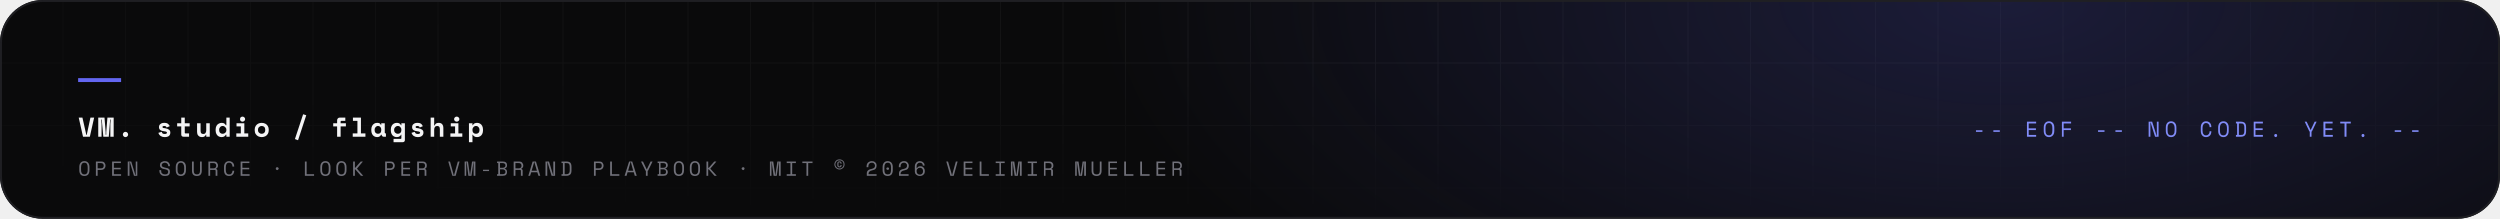
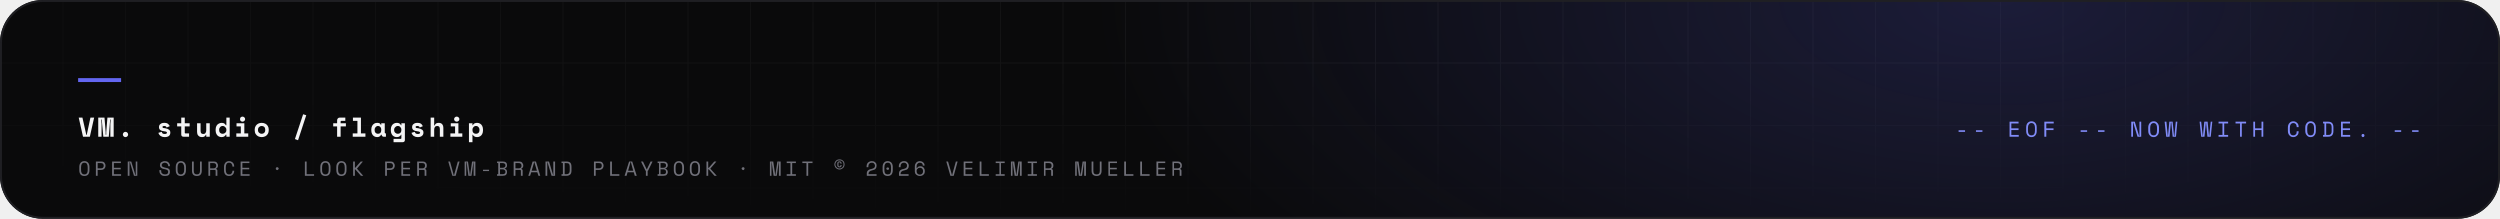
- <svg xmlns="http://www.w3.org/2000/svg" viewBox="0 0 1280 112" width="1280" height="112" role="img" aria-label="VM. studio / flagship · open source · look per vm-brand playbook · MIT © 2026 Velimir Mueller · -- EOF -- no code. yet. --">
+ <svg xmlns="http://www.w3.org/2000/svg" viewBox="0 0 1280 112" width="1280" height="112" role="img" aria-label="VM. studio / flagship · open source · look per vm-brand playbook · MIT © 2026 Velimir Mueller · -- EOF -- now with code. --">
  <defs>
    <radialGradient id="vmp-footer-d-g">
      <stop offset="0" stop-color="#6366f1" stop-opacity="0.2" />
      <stop offset="1" stop-color="#6366f1" stop-opacity="0" />
    </radialGradient>
    <pattern id="vmp-footer-d-grid" width="32" height="32" patternUnits="userSpaceOnUse">
      <path d="M32 0H0V32" fill="none" stroke="#ffffff" stroke-opacity="0.045" stroke-width="1" />
    </pattern>
    <radialGradient id="vmp-footer-d-fade" cx="0.5" cy="0.2" r="0.8">
      <stop offset="0" stop-color="#fff" />
      <stop offset="1" stop-color="#fff" stop-opacity="0" />
    </radialGradient>
    <mask id="vmp-footer-d-m">
      <rect width="1280" height="112" fill="url(#vmp-footer-d-fade)" />
    </mask>
    <clipPath id="vmp-footer-d-clip">
      <rect width="1280" height="112" rx="22" />
    </clipPath>
  </defs>
  <g clip-path="url(#vmp-footer-d-clip)">
    <rect width="1280" height="112" fill="#0a0a0b" />
    <rect width="1280" height="112" fill="url(#vmp-footer-d-grid)" mask="url(#vmp-footer-d-m)" />
    <ellipse cx="1024" cy="0" rx="461" ry="220" fill="url(#vmp-footer-d-g)" />
  </g>
  <rect x="0.5" y="0.5" width="1279" height="111" rx="21.5" fill="none" stroke="#1f1f23" />
  <rect x="40" y="40" width="22" height="2" fill="#6366f1" />
  <path fill="#f4f4f5" d="M42.5 70 40.3 60.2H42.2L44.2 69.1H44.4L46.3 60.2H48.2L46 70ZM50.3 70V60.2H53.5L54.1 67.6V69H54.4V67.6L55 60.2H58.2V70H56.5V63.4L56.7 61.2H56.4L55.7 70H52.9L52.1 61.2H51.8L52 63.4V70ZM64.2 70.2Q63.7 70.2 63.3 69.8Q62.9 69.4 62.9 68.9Q62.9 68.3 63.3 67.9Q63.7 67.5 64.2 67.5Q64.8 67.5 65.2 67.9Q65.6 68.3 65.6 68.9Q65.6 69.4 65.2 69.8Q64.8 70.2 64.2 70.2ZM84.3 70.2Q83.2 70.2 82.6 69.8Q81.9 69.5 81.6 69Q81.2 68.5 81.1 68L82.8 67.5Q82.9 67.9 83.2 68.3Q83.6 68.6 84.3 68.6Q85 68.6 85.2 68.4Q85.5 68.2 85.5 68Q85.5 67.7 85.2 67.5Q84.9 67.3 84 67.2Q82.8 67.1 82.1 66.6Q81.4 66.1 81.4 65.1V65Q81.4 64.3 81.8 63.8Q82.2 63.4 82.8 63.1Q83.4 62.9 84.1 62.9Q85 62.9 85.5 63.1Q86.1 63.4 86.4 63.8Q86.8 64.2 86.9 64.6L85.3 65.3Q85.2 64.9 84.9 64.7Q84.6 64.5 84.1 64.5Q83.6 64.5 83.4 64.6Q83.2 64.8 83.2 65Q83.2 65.4 83.5 65.5Q83.9 65.6 84.8 65.7Q85.9 65.9 86.5 66.4Q87.2 66.9 87.2 67.8V67.9Q87.2 69 86.5 69.6Q85.7 70.2 84.3 70.2ZM93.9 70Q93.4 70 93.1 69.7Q92.8 69.4 92.8 68.9V64.7H90.7V63.1H92.8V60.2H94.6V63.1H97.1V64.7H94.6V67.9Q94.6 68.3 94.9 68.3H96.8V70ZM103.4 70.2Q102.7 70.2 102.1 69.9Q101.6 69.6 101.2 69Q100.9 68.3 100.9 67.4V63.1H102.7V67Q102.7 67.8 103 68.2Q103.4 68.6 104.1 68.6Q104.9 68.6 105.2 68.1Q105.6 67.6 105.6 66.7V63.1H107.4V70H105.6V69H105.4Q104.9 70.2 103.4 70.2ZM113.4 70.2Q112.6 70.2 111.9 69.8Q111.2 69.4 110.8 68.6Q110.4 67.8 110.4 66.7V66.4Q110.4 65.3 110.8 64.5Q111.2 63.7 112 63.3Q112.7 62.9 113.5 62.9Q114.3 62.9 114.8 63.2Q115.3 63.5 115.6 64.1H115.9V60.2H117.6V70H115.9V69H115.6Q115.4 69.5 114.9 69.8Q114.4 70.2 113.4 70.2ZM114 68.5Q114.8 68.5 115.3 68Q115.9 67.5 115.9 66.6V66.4Q115.9 65.6 115.3 65.1Q114.8 64.5 114 64.5Q113.2 64.5 112.7 65.1Q112.2 65.6 112.2 66.4V66.6Q112.2 67.5 112.7 68Q113.2 68.5 114 68.5ZM124.2 62.3Q123.6 62.3 123.2 61.9Q122.9 61.6 122.9 61Q122.9 60.4 123.2 60.1Q123.6 59.7 124.2 59.7Q124.7 59.7 125.1 60.1Q125.5 60.4 125.5 61Q125.5 61.6 125.1 61.9Q124.7 62.3 124.2 62.3ZM121 70V68.3H123.3V64.7H121.1V63.1H125.1V68.3H127.1V70ZM134 70.2Q133 70.2 132.2 69.8Q131.4 69.4 130.9 68.6Q130.4 67.8 130.4 66.6V66.4Q130.4 65.3 130.9 64.5Q131.4 63.7 132.2 63.3Q133 62.9 134 62.9Q134.9 62.9 135.8 63.3Q136.6 63.7 137.1 64.5Q137.6 65.3 137.6 66.4V66.6Q137.6 67.8 137.1 68.6Q136.6 69.4 135.8 69.8Q134.9 70.2 134 70.2ZM134 68.5Q134.8 68.5 135.3 68Q135.8 67.5 135.8 66.7V66.4Q135.8 65.5 135.3 65Q134.8 64.5 134 64.5Q133.2 64.5 132.7 65Q132.1 65.5 132.1 66.4V66.7Q132.1 67.5 132.7 68Q133.2 68.5 134 68.5ZM152.6 71.8 151 71.2 155.2 58.5 156.8 59ZM172.6 70V64.7H170.6V63.1H172.6V61.6Q172.6 61 173 60.6Q173.4 60.2 174 60.2H176.8V61.9H174.7Q174.4 61.9 174.4 62.3V63.1H177.1V64.7H174.4V70ZM180.6 70V68.3H183V61.9H180.7V60.2H184.8V68.3H187.1V70ZM193.1 70.2Q192.3 70.2 191.6 69.8Q190.9 69.4 190.5 68.6Q190.1 67.8 190.1 66.6V66.4Q190.1 65.3 190.5 64.5Q190.9 63.7 191.6 63.3Q192.2 62.9 193.1 62.9Q193.8 62.9 194.3 63.1Q194.7 63.4 195 63.9H195.2V63.1H197V67.9Q197 68.3 197.4 68.3H197.6V70H196.4Q196 70 195.7 69.7Q195.4 69.4 195.4 69H195.1Q194.8 69.6 194.3 69.9Q193.8 70.2 193.1 70.2ZM193.5 68.5Q194.3 68.5 194.8 68Q195.2 67.5 195.2 66.6V66.4Q195.2 65.6 194.8 65.1Q194.3 64.5 193.5 64.5Q192.8 64.5 192.3 65.1Q191.8 65.6 191.8 66.4V66.6Q191.8 67.5 192.3 68Q192.8 68.5 193.5 68.5ZM201.5 72.8V71.1H205.2Q205.5 71.1 205.5 70.7V69H205.3Q205.1 69.5 204.6 69.8Q204.1 70.2 203.1 70.2Q202.3 70.2 201.6 69.8Q200.9 69.4 200.5 68.6Q200.1 67.8 200.1 66.7V66.4Q200.1 65.3 200.5 64.5Q200.9 63.7 201.6 63.3Q202.3 62.9 203.2 62.9Q204 62.9 204.5 63.2Q205 63.5 205.3 64.1H205.5V63.1H207.3V71.7Q207.3 72.2 207 72.5Q206.7 72.8 206.2 72.8ZM203.7 68.5Q204.5 68.5 205 68Q205.5 67.5 205.5 66.6V66.4Q205.5 65.6 205 65.1Q204.5 64.5 203.7 64.5Q202.9 64.5 202.4 65.1Q201.8 65.6 201.8 66.4V66.6Q201.8 67.5 202.4 68Q202.9 68.5 203.7 68.5ZM213.9 70.2Q212.8 70.2 212.2 69.8Q211.5 69.5 211.2 69Q210.8 68.5 210.7 68L212.3 67.5Q212.5 67.9 212.8 68.3Q213.2 68.6 213.9 68.6Q214.6 68.6 214.8 68.4Q215.1 68.2 215.1 68Q215.1 67.7 214.8 67.5Q214.5 67.3 213.6 67.2Q212.4 67.1 211.7 66.6Q211 66.1 211 65.1V65Q211 64.3 211.4 63.8Q211.8 63.4 212.4 63.1Q213 62.9 213.7 62.9Q214.5 62.9 215.1 63.1Q215.7 63.4 216 63.8Q216.3 64.2 216.5 64.6L214.9 65.3Q214.8 64.9 214.5 64.7Q214.1 64.5 213.7 64.5Q213.2 64.5 213 64.6Q212.8 64.8 212.8 65Q212.8 65.4 213.1 65.5Q213.5 65.6 214.4 65.7Q215.4 65.9 216.1 66.4Q216.8 66.9 216.8 67.8V67.9Q216.8 69 216 69.6Q215.3 70.2 213.9 70.2ZM220.5 70V60.2H222.3V64.2H222.6Q222.8 63.5 223.3 63.2Q223.9 62.9 224.6 62.9Q225.7 62.9 226.3 63.5Q227 64.2 227 65.6V70H225.2V66.1Q225.2 65.3 224.9 64.9Q224.5 64.5 223.9 64.5Q223.1 64.5 222.7 65Q222.3 65.5 222.3 66.4V70ZM233.8 62.3Q233.3 62.3 232.9 61.9Q232.5 61.6 232.5 61Q232.5 60.4 232.9 60.1Q233.3 59.7 233.8 59.7Q234.4 59.7 234.8 60.1Q235.2 60.4 235.2 61Q235.2 61.6 234.8 61.9Q234.4 62.3 233.8 62.3ZM230.6 70V68.3H233V64.7H230.8V63.1H234.7V68.3H236.7V70ZM240.1 72.8V63.1H241.9V64.1H242.1Q242.4 63.5 242.9 63.2Q243.5 62.9 244.3 62.9Q245.1 62.9 245.8 63.3Q246.5 63.7 246.9 64.5Q247.3 65.3 247.3 66.4V66.7Q247.3 67.8 246.9 68.6Q246.5 69.4 245.8 69.8Q245.1 70.2 244.3 70.2Q243.3 70.2 242.8 69.8Q242.3 69.5 242.1 69H241.9V72.8ZM243.7 68.5Q244.5 68.5 245 68Q245.5 67.5 245.5 66.6V66.4Q245.5 65.6 245 65.1Q244.5 64.5 243.7 64.5Q242.9 64.5 242.4 65.1Q241.9 65.6 241.9 66.4V66.6Q241.9 67.5 242.4 68Q242.9 68.5 243.7 68.5Z" />
  <path fill="#71717a" d="M43.2 90.1Q42 90.1 41.3 89.4Q40.6 88.6 40.6 87.1V85.5Q40.6 84.1 41.3 83.3Q42 82.5 43.2 82.5Q44.4 82.5 45.1 83.3Q45.8 84.1 45.8 85.5V87.1Q45.8 88.6 45.1 89.4Q44.4 90.1 43.2 90.1ZM43.2 89.3Q44.1 89.3 44.5 88.7Q44.9 88.2 44.9 87.1V85.6Q44.9 84.6 44.5 83.9Q44.1 83.3 43.2 83.3Q42.4 83.3 41.9 83.9Q41.5 84.6 41.5 85.6V87.1Q41.5 88.2 41.9 88.7Q42.4 89.3 43.2 89.3ZM49.1 90V82.7H51.7Q52.5 82.7 53 82.9Q53.5 83.2 53.7 83.7Q54 84.1 54 84.6V85Q54 85.5 53.7 86Q53.5 86.4 53 86.7Q52.5 87 51.7 87H50V90ZM50 86.2H51.6Q53.1 86.2 53.1 84.9V84.7Q53.1 84.2 52.7 83.8Q52.4 83.5 51.6 83.5H50ZM57.4 90V82.7H61.9V83.5H58.3V85.9H61.8V86.7H58.3V89.2H62V90ZM65.4 90V82.7H67.2L69.3 89.6H69.5V82.7H70.3V90H68.6L66.5 83H66.3V90ZM84.5 90.1Q83.5 90.1 82.9 89.8Q82.3 89.4 81.9 88.8Q81.6 88.2 81.6 87.5V87.1H82.5V87.4Q82.5 88.4 83 88.8Q83.6 89.3 84.5 89.3Q85.3 89.3 85.7 89Q86.1 88.6 86.1 88V87.9Q86.1 87.4 85.7 87.1Q85.3 86.8 84.3 86.6Q83.2 86.5 82.6 86Q81.9 85.5 81.9 84.6V84.5Q81.9 83.9 82.2 83.4Q82.5 83 83.1 82.8Q83.6 82.5 84.3 82.5Q85.2 82.5 85.8 82.8Q86.3 83.1 86.6 83.6Q87 84.1 87 84.7V85.1H86.1V84.8Q86.1 84.3 85.8 84Q85.6 83.6 85.2 83.5Q84.8 83.3 84.3 83.3Q83.9 83.3 83.6 83.5Q83.2 83.6 83 83.9Q82.8 84.1 82.8 84.5V84.6Q82.8 85.2 83.3 85.4Q83.8 85.7 84.8 85.9Q85.9 86 86.5 86.5Q87 87 87 87.9V88Q87 89 86.4 89.6Q85.7 90.1 84.5 90.1ZM92.6 90.1Q91.4 90.1 90.7 89.4Q90 88.6 90 87.1V85.5Q90 84.1 90.7 83.3Q91.4 82.5 92.6 82.5Q93.8 82.5 94.5 83.3Q95.2 84.1 95.2 85.5V87.1Q95.2 88.6 94.5 89.4Q93.8 90.1 92.6 90.1ZM92.6 89.3Q93.4 89.3 93.8 88.7Q94.3 88.2 94.3 87.1V85.6Q94.3 84.6 93.8 83.9Q93.4 83.3 92.6 83.3Q91.7 83.3 91.3 83.9Q90.9 84.6 90.9 85.6V87.1Q90.9 88.2 91.3 88.7Q91.7 89.3 92.6 89.3ZM100.8 90.1Q99.6 90.1 99 89.5Q98.3 88.8 98.3 87.5V82.7H99.2V87.5Q99.2 88.4 99.6 88.9Q100 89.3 100.8 89.3Q101.6 89.3 102 88.9Q102.4 88.4 102.4 87.5V82.7H103.3V87.5Q103.3 88.8 102.6 89.5Q102 90.1 100.8 90.1ZM106.7 90V82.7H109.3Q110.1 82.7 110.6 82.9Q111.1 83.2 111.3 83.7Q111.6 84.1 111.6 84.6V85Q111.6 85.4 111.3 85.8Q111.1 86.2 110.6 86.4V86.5Q111 86.6 111.1 86.8Q111.3 87 111.3 87.4V90H110.4V87.5Q110.4 87.3 110.3 87.1Q110.2 87 109.9 87H107.6V90ZM107.6 86.2H109.2Q110.7 86.2 110.7 84.9V84.7Q110.7 84.2 110.3 83.8Q110 83.5 109.2 83.5H107.6ZM117.3 90.1Q116.1 90.1 115.4 89.4Q114.7 88.6 114.7 87.1V85.5Q114.7 84.1 115.4 83.3Q116.1 82.5 117.3 82.5Q118.1 82.5 118.7 82.9Q119.3 83.2 119.6 83.8Q119.9 84.4 119.9 85.2V85.3H119V85.2Q119 84.7 118.8 84.3Q118.6 83.8 118.3 83.6Q117.9 83.3 117.3 83.3Q116.4 83.3 116 83.9Q115.6 84.6 115.6 85.6V87.1Q115.6 88.2 116 88.7Q116.4 89.3 117.3 89.3Q117.9 89.3 118.3 89.1Q118.6 88.8 118.8 88.4Q119 88 119 87.5V87.4H119.9V87.5Q119.9 88.2 119.6 88.8Q119.3 89.4 118.7 89.8Q118.1 90.1 117.3 90.1ZM123.2 90V82.7H127.7V83.5H124.1V85.9H127.6V86.7H124.1V89.2H127.8V90ZM141.9 87.1Q141.6 87.1 141.4 86.8Q141.2 86.6 141.2 86.3Q141.2 86 141.4 85.8Q141.6 85.6 141.9 85.6Q142.2 85.6 142.4 85.8Q142.7 86 142.7 86.3Q142.7 86.6 142.4 86.8Q142.2 87.1 141.9 87.1ZM156.1 90V82.7H157V89.2H160.8V90ZM166.6 90.1Q165.4 90.1 164.7 89.4Q164 88.6 164 87.1V85.5Q164 84.1 164.7 83.3Q165.4 82.5 166.6 82.5Q167.8 82.5 168.5 83.3Q169.2 84.1 169.2 85.5V87.1Q169.2 88.6 168.5 89.4Q167.8 90.1 166.6 90.1ZM166.6 89.3Q167.5 89.3 167.9 88.7Q168.3 88.2 168.3 87.1V85.6Q168.3 84.6 167.9 83.9Q167.5 83.3 166.6 83.3Q165.8 83.3 165.3 83.9Q164.9 84.6 164.9 85.6V87.1Q164.9 88.2 165.3 88.7Q165.8 89.3 166.6 89.3ZM174.8 90.1Q173.6 90.1 172.9 89.4Q172.2 88.6 172.2 87.1V85.5Q172.2 84.1 172.9 83.3Q173.6 82.5 174.8 82.5Q176 82.5 176.7 83.3Q177.4 84.1 177.4 85.5V87.1Q177.4 88.6 176.7 89.4Q176 90.1 174.8 90.1ZM174.8 89.3Q175.7 89.3 176.1 88.7Q176.5 88.2 176.5 87.1V85.6Q176.5 84.6 176.1 83.9Q175.7 83.3 174.8 83.3Q174 83.3 173.6 83.9Q173.1 84.6 173.1 85.6V87.1Q173.1 88.2 173.6 88.7Q174 89.3 174.8 89.3ZM180.8 90V82.7H181.7V85.9H181.9L184.7 82.7H185.8V82.7L182.8 86.3V86.4L185.9 89.9V90H184.8L181.9 86.7H181.7V90ZM197.2 90V82.7H199.8Q200.6 82.7 201.1 82.9Q201.6 83.2 201.8 83.7Q202.1 84.1 202.1 84.6V85Q202.1 85.5 201.8 86Q201.6 86.4 201.1 86.7Q200.6 87 199.8 87H198.1V90ZM198.1 86.2H199.7Q201.2 86.2 201.2 84.9V84.7Q201.2 84.2 200.8 83.8Q200.5 83.5 199.7 83.5H198.1ZM205.5 90V82.7H210V83.5H206.4V85.9H209.9V86.7H206.4V89.2H210V90ZM213.6 90V82.7H216.3Q217 82.7 217.5 82.9Q218 83.2 218.3 83.7Q218.5 84.1 218.5 84.6V85Q218.5 85.4 218.3 85.8Q218.1 86.2 217.6 86.4V86.5Q217.9 86.6 218.1 86.8Q218.3 87 218.3 87.4V90H217.4V87.5Q217.4 87.3 217.3 87.1Q217.1 87 216.8 87H214.5V90ZM214.5 86.2H216.2Q217.6 86.2 217.6 84.9V84.7Q217.6 84.2 217.3 83.8Q216.9 83.5 216.2 83.5H214.5ZM231.6 90 229.5 82.7H230.4L232.3 89.6H232.5L234.4 82.7H235.3L233.3 90ZM237.9 90V82.7H239.6L240.6 89.6H240.7L241.7 82.7H243.4V90H242.5V83H242.4L241.4 90H239.8L238.9 83H238.7V90ZM247.3 87.6V86.9H250.4V87.6ZM254.5 90V89.2H255.1V83.5H254.5V82.7H257.4Q258.5 82.7 259.1 83.2Q259.6 83.7 259.6 84.6V84.7Q259.6 85.3 259.3 85.7Q258.9 86.1 258.4 86.3V86.4Q258.9 86.5 259.3 86.9Q259.6 87.4 259.6 88V88.1Q259.6 88.9 259.1 89.5Q258.5 90 257.4 90ZM256 85.9H257.4Q258 85.9 258.4 85.6Q258.8 85.3 258.8 84.7V84.6Q258.8 84.1 258.4 83.8Q258 83.5 257.4 83.5H256ZM256 89.2H257.4Q258 89.2 258.4 88.9Q258.8 88.6 258.8 88V88Q258.8 87.4 258.4 87.1Q258 86.7 257.4 86.7H256ZM263 90V82.7H265.6Q266.4 82.7 266.9 82.9Q267.4 83.2 267.6 83.7Q267.9 84.1 267.9 84.6V85Q267.9 85.4 267.6 85.8Q267.4 86.2 266.9 86.4V86.5Q267.3 86.6 267.4 86.8Q267.6 87 267.6 87.4V90H266.7V87.5Q266.7 87.3 266.6 87.1Q266.5 87 266.2 87H263.9V90ZM263.9 86.2H265.5Q267 86.2 267 84.9V84.7Q267 84.2 266.6 83.8Q266.3 83.5 265.5 83.5H263.9ZM270.5 90 272.7 82.7H274.4L276.6 90H275.7L275.1 88.2H272L271.4 90ZM272.2 87.4H274.9L273.6 83H273.5ZM279.3 90V82.7H281.1L283.2 89.6H283.3V82.7H284.2V90H282.4L280.3 83H280.2V90ZM287.5 90V89.2H288.2V83.5H287.5V82.7H290Q291.3 82.7 292 83.3Q292.6 84 292.6 85.4V87.3Q292.6 88.7 292 89.3Q291.3 90 290 90ZM289.1 89.2H289.8Q290.5 89.2 290.9 89Q291.3 88.8 291.5 88.4Q291.7 88 291.7 87.2V85.4Q291.7 84.7 291.5 84.2Q291.3 83.8 290.9 83.6Q290.5 83.5 289.8 83.5H289.1ZM304.1 90V82.7H306.7Q307.5 82.7 308 82.9Q308.5 83.2 308.7 83.7Q309 84.1 309 84.6V85Q309 85.5 308.7 86Q308.5 86.4 308 86.7Q307.5 87 306.7 87H305V90ZM305 86.2H306.6Q308.1 86.2 308.1 84.9V84.7Q308.1 84.2 307.8 83.8Q307.4 83.5 306.6 83.5H305ZM312.4 90V82.7H313.3V89.2H317.1V90ZM319.8 90 322.1 82.7H323.7L326 90H325L324.5 88.2H321.3L320.8 90ZM321.6 87.4H324.2L323 83H322.8ZM330.7 90V87.4H330.5L328.2 82.7H329.2L331.1 86.7H331.2L333.1 82.7H334.1L331.8 87.4H331.6V90ZM336.7 90V89.2H337.4V83.5H336.7V82.7H339.7Q340.8 82.7 341.3 83.2Q341.9 83.7 341.9 84.6V84.7Q341.9 85.3 341.5 85.7Q341.2 86.1 340.6 86.3V86.4Q341.2 86.5 341.5 86.9Q341.9 87.4 341.9 88V88.1Q341.9 88.9 341.3 89.5Q340.8 90 339.7 90ZM338.2 85.9H339.7Q340.3 85.9 340.7 85.6Q341 85.3 341 84.7V84.6Q341 84.1 340.7 83.8Q340.3 83.5 339.6 83.5H338.2ZM338.2 89.2H339.6Q340.3 89.2 340.7 88.9Q341 88.6 341 88V88Q341 87.4 340.7 87.1Q340.3 86.7 339.7 86.7H338.2ZM347.6 90.1Q346.4 90.1 345.7 89.4Q345 88.6 345 87.1V85.5Q345 84.1 345.7 83.3Q346.4 82.5 347.6 82.5Q348.8 82.5 349.5 83.3Q350.2 84.1 350.2 85.5V87.1Q350.2 88.6 349.5 89.4Q348.8 90.1 347.6 90.1ZM347.6 89.3Q348.4 89.3 348.9 88.7Q349.3 88.2 349.3 87.1V85.6Q349.3 84.6 348.9 83.9Q348.4 83.3 347.6 83.3Q346.7 83.3 346.3 83.9Q345.9 84.6 345.9 85.6V87.1Q345.9 88.2 346.3 88.7Q346.7 89.3 347.6 89.3ZM355.8 90.1Q354.6 90.1 353.9 89.4Q353.2 88.6 353.2 87.1V85.5Q353.2 84.1 353.9 83.3Q354.6 82.5 355.8 82.5Q357 82.5 357.7 83.3Q358.4 84.1 358.4 85.5V87.1Q358.4 88.6 357.7 89.4Q357 90.1 355.8 90.1ZM355.8 89.3Q356.7 89.3 357.1 88.7Q357.5 88.2 357.5 87.1V85.6Q357.5 84.6 357.1 83.9Q356.7 83.3 355.8 83.3Q355 83.3 354.5 83.9Q354.1 84.6 354.1 85.6V87.1Q354.1 88.2 354.5 88.7Q355 89.3 355.8 89.3ZM361.7 90V82.7H362.6V85.9H362.9L365.7 82.7H366.8V82.7L363.7 86.3V86.4L366.9 89.9V90H365.8L362.9 86.7H362.6V90ZM380.5 87.1Q380.2 87.1 380 86.8Q379.7 86.6 379.7 86.3Q379.7 86 380 85.8Q380.2 85.6 380.5 85.6Q380.8 85.6 381 85.8Q381.2 86 381.2 86.3Q381.2 86.6 381 86.8Q380.8 87.1 380.5 87.1ZM394.2 90V82.7H395.9L396.9 89.6H397L398 82.7H399.7V90H398.8V83H398.7L397.7 90H396.1L395.1 83H395V90ZM402.8 90V89.2H404.7V83.5H402.8V82.7H407.5V83.5H405.6V89.2H407.5V90ZM412.9 90V83.5H410.8V82.7H416V83.5H413.8V90ZM429.8 86.8Q429.1 86.8 428.5 86.4Q427.9 86.1 427.6 85.5Q427.2 84.9 427.2 84.2Q427.2 83.4 427.6 82.8Q427.9 82.3 428.5 81.9Q429.1 81.6 429.8 81.6Q430.6 81.6 431.1 81.9Q431.7 82.3 432.1 82.8Q432.4 83.4 432.4 84.2Q432.4 84.9 432.1 85.5Q431.7 86.1 431.1 86.4Q430.6 86.8 429.8 86.8ZM429.8 86.3Q430.4 86.3 430.9 86Q431.4 85.7 431.7 85.2Q431.9 84.7 431.9 84.2Q431.9 83.6 431.7 83.1Q431.4 82.6 430.9 82.3Q430.4 82.1 429.8 82.1Q429.3 82.1 428.8 82.3Q428.3 82.6 428 83.1Q427.7 83.6 427.7 84.2Q427.7 84.7 428 85.2Q428.3 85.7 428.8 86Q429.3 86.3 429.8 86.3ZM429.8 85.7Q429.3 85.7 429 85.4Q428.7 85.1 428.7 84.6V83.7Q428.7 83.2 429 82.9Q429.3 82.6 429.8 82.6Q430.4 82.6 430.6 82.9Q430.9 83.2 430.9 83.7V83.8H430.3V83.6Q430.3 83.4 430.2 83.2Q430.1 83.1 429.8 83.1Q429.6 83.1 429.4 83.2Q429.3 83.4 429.3 83.6V84.7Q429.3 84.9 429.4 85.1Q429.6 85.2 429.8 85.2Q430.1 85.2 430.2 85.1Q430.3 84.9 430.3 84.7V84.5H430.9V84.6Q430.9 85.1 430.6 85.4Q430.4 85.7 429.8 85.7ZM443.8 90V88.7Q443.8 88.1 444.1 87.6Q444.4 87.2 444.9 86.9Q445.5 86.6 446.2 86.5Q447.1 86.3 447.6 85.9Q448 85.5 448 84.9V84.9Q448 84.5 447.8 84.1Q447.6 83.8 447.3 83.5Q446.9 83.3 446.3 83.3Q445.5 83.3 445.1 83.8Q444.6 84.3 444.6 85.1V85.6H443.7V85.1Q443.7 84.4 444 83.8Q444.3 83.2 444.9 82.9Q445.5 82.5 446.3 82.5Q447.2 82.5 447.7 82.8Q448.3 83.2 448.6 83.7Q448.8 84.2 448.8 84.8V84.9Q448.8 85.8 448.3 86.4Q447.8 87 446.6 87.2Q445.6 87.4 445.2 87.8Q444.7 88.2 444.7 88.9V89.2H448.8V90ZM454.5 90.1Q453.3 90.1 452.6 89.4Q451.9 88.6 451.9 87.1V85.5Q451.9 84.1 452.6 83.3Q453.3 82.5 454.5 82.5Q455.7 82.5 456.4 83.3Q457.1 84.1 457.1 85.5V87.1Q457.1 88.6 456.4 89.4Q455.7 90.1 454.5 90.1ZM454.5 89.3Q455.4 89.3 455.8 88.8Q456.2 88.2 456.2 87.1V85.6Q456.2 84.6 455.8 83.9Q455.4 83.3 454.5 83.3Q453.7 83.3 453.2 83.9Q452.8 84.6 452.8 85.6V87.1Q452.8 88.2 453.2 88.8Q453.7 89.3 454.5 89.3ZM454.5 87Q454.3 87 454 86.8Q453.8 86.6 453.8 86.3Q453.8 86.1 454 85.9Q454.3 85.7 454.5 85.7Q454.8 85.7 455 85.9Q455.2 86.1 455.2 86.3Q455.2 86.6 455 86.8Q454.8 87 454.5 87ZM460.3 90V88.7Q460.3 88.1 460.6 87.6Q460.8 87.2 461.4 86.9Q461.9 86.6 462.7 86.5Q463.6 86.3 464 85.9Q464.4 85.5 464.4 84.9V84.9Q464.4 84.5 464.3 84.1Q464.1 83.8 463.7 83.5Q463.4 83.3 462.8 83.3Q462 83.3 461.5 83.8Q461.1 84.3 461.1 85.1V85.6H460.2V85.1Q460.2 84.4 460.5 83.8Q460.8 83.2 461.4 82.9Q461.9 82.5 462.8 82.5Q463.6 82.5 464.2 82.8Q464.7 83.2 465 83.7Q465.3 84.2 465.3 84.8V84.9Q465.3 85.8 464.8 86.4Q464.3 87 463.1 87.2Q462.1 87.4 461.6 87.8Q461.1 88.2 461.1 88.9V89.2H465.2V90ZM471 90.1Q470.2 90.1 469.7 89.8Q469.1 89.5 468.7 89Q468.4 88.4 468.4 87.7V85Q468.4 84.3 468.8 83.7Q469.1 83.1 469.7 82.8Q470.3 82.5 470.9 82.5Q471.6 82.5 472.2 82.8Q472.7 83.1 473.1 83.6Q473.4 84.1 473.4 84.8H472.5Q472.5 84.1 472.1 83.7Q471.7 83.3 470.9 83.3Q470.2 83.3 469.8 83.8Q469.3 84.3 469.3 85V86.1H469.4Q469.7 85.7 470.1 85.4Q470.6 85.1 471.2 85.1Q471.9 85.1 472.4 85.4Q472.9 85.7 473.2 86.3Q473.5 86.8 473.5 87.6V87.7Q473.5 88.4 473.2 89Q472.8 89.5 472.3 89.8Q471.7 90.1 471 90.1ZM471 89.4Q471.7 89.4 472.2 88.9Q472.6 88.4 472.6 87.7V87.6Q472.6 87.1 472.4 86.7Q472.2 86.3 471.8 86.1Q471.4 85.9 471 85.9Q470.5 85.9 470.1 86.1Q469.7 86.4 469.5 86.7Q469.3 87.1 469.3 87.5V87.7Q469.3 88.4 469.7 88.9Q470.2 89.4 471 89.4ZM486.6 90 484.5 82.7H485.4L487.4 89.6H487.5L489.4 82.7H490.3L488.3 90ZM493.4 90V82.7H497.9V83.5H494.3V85.9H497.8V86.7H494.3V89.2H497.9V90ZM501.6 90V82.7H502.5V89.2H506.3V90ZM509.8 90V89.2H511.7V83.5H509.8V82.7H514.4V83.5H512.5V89.2H514.4V90ZM517.6 90V82.7H519.3L520.3 89.6H520.4L521.4 82.7H523.1V90H522.2V83H522.1L521.1 90H519.5L518.5 83H518.4V90ZM526.2 90V89.2H528.1V83.5H526.2V82.7H530.9V83.5H529V89.2H530.9V90ZM534.5 90V82.7H537.1Q537.8 82.7 538.3 82.9Q538.8 83.2 539.1 83.7Q539.3 84.1 539.3 84.6V85Q539.3 85.4 539.1 85.8Q538.9 86.2 538.4 86.4V86.5Q538.7 86.6 538.9 86.8Q539.1 87 539.1 87.4V90H538.2V87.5Q538.2 87.3 538.1 87.1Q537.9 87 537.6 87H535.3V90ZM535.3 86.2H537Q538.4 86.2 538.4 84.9V84.7Q538.4 84.2 538.1 83.8Q537.7 83.5 537 83.5H535.3ZM550.5 90V82.7H552.2L553.2 89.6H553.3L554.3 82.7H556V90H555.1V83H555L554 90H552.4L551.4 83H551.3V90ZM561.5 90.1Q560.3 90.1 559.6 89.5Q558.9 88.8 558.9 87.5V82.7H559.8V87.5Q559.8 88.4 560.2 88.9Q560.7 89.3 561.5 89.3Q562.3 89.3 562.7 88.9Q563.1 88.4 563.1 87.5V82.7H564V87.5Q564 88.8 563.3 89.5Q562.6 90.1 561.5 90.1ZM567.5 90V82.7H571.9V83.5H568.3V85.9H571.8V86.7H568.3V89.2H572V90ZM575.6 90V82.7H576.5V89.2H580.3V90ZM583.8 90V82.7H584.7V89.2H588.6V90ZM592.1 90V82.7H596.6V83.5H593V85.9H596.5V86.7H593V89.2H596.6V90ZM600.3 90V82.7H602.9Q603.6 82.7 604.1 82.9Q604.6 83.2 604.9 83.7Q605.1 84.1 605.1 84.6V85Q605.1 85.4 604.9 85.8Q604.7 86.2 604.2 86.4V86.5Q604.5 86.6 604.7 86.8Q604.9 87 604.9 87.4V90H604V87.5Q604 87.3 603.9 87.1Q603.7 87 603.4 87H601.1V90ZM601.1 86.2H602.8Q604.3 86.2 604.3 84.9V84.7Q604.3 84.2 603.9 83.8Q603.5 83.5 602.8 83.5H601.1Z" />
-   <path fill="#818cf8" d="M1011.7 67.5V66.7H1015V67.5ZM1020.6 67.5V66.7H1023.9V67.5ZM1037.8 70V62.3H1042.5V63.2H1038.7V65.7H1042.4V66.6H1038.7V69.1H1042.5V70ZM1049.1 70.2Q1047.8 70.2 1047.1 69.3Q1046.4 68.5 1046.4 67V65.3Q1046.4 63.8 1047.1 63Q1047.8 62.1 1049.1 62.1Q1050.3 62.1 1051.1 63Q1051.8 63.8 1051.8 65.3V67Q1051.8 68.5 1051.1 69.3Q1050.3 70.2 1049.1 70.2ZM1049.1 69.3Q1050 69.3 1050.4 68.7Q1050.8 68.1 1050.8 66.9V65.4Q1050.8 64.3 1050.4 63.7Q1050 63 1049.1 63Q1048.2 63 1047.7 63.7Q1047.3 64.3 1047.3 65.4V66.9Q1047.3 68.1 1047.7 68.7Q1048.2 69.3 1049.1 69.3ZM1055.7 70V62.3H1060.4V63.2H1056.6V65.7H1060.3V66.6H1056.6V70ZM1074.2 67.5V66.7H1077.5V67.5ZM1083.1 67.5V66.7H1086.4V67.5ZM1100.1 70V62.3H1101.9L1104.2 69.6H1104.3V62.3H1105.2V70H1103.4L1101.1 62.7H1101V70ZM1111.6 70.2Q1110.3 70.2 1109.6 69.3Q1108.9 68.5 1108.9 67V65.3Q1108.9 63.8 1109.6 63Q1110.3 62.1 1111.6 62.1Q1112.9 62.1 1113.6 63Q1114.3 63.8 1114.3 65.3V67Q1114.3 68.5 1113.6 69.3Q1112.9 70.2 1111.6 70.2ZM1111.6 69.3Q1112.5 69.3 1112.9 68.7Q1113.4 68.1 1113.4 66.9V65.4Q1113.4 64.3 1112.9 63.7Q1112.5 63 1111.6 63Q1110.7 63 1110.2 63.7Q1109.8 64.3 1109.8 65.4V66.9Q1109.8 68.1 1110.2 68.7Q1110.7 69.3 1111.6 69.3ZM1129.5 70.2Q1128.2 70.2 1127.5 69.3Q1126.8 68.5 1126.8 67V65.3Q1126.8 63.8 1127.5 63Q1128.2 62.1 1129.5 62.1Q1130.4 62.1 1131 62.5Q1131.6 62.9 1131.9 63.5Q1132.2 64.2 1132.2 64.9V65.1H1131.3V64.9Q1131.3 64.4 1131.1 64Q1130.9 63.6 1130.5 63.3Q1130.1 63 1129.5 63Q1128.6 63 1128.2 63.7Q1127.7 64.3 1127.7 65.4V66.9Q1127.7 68.1 1128.2 68.7Q1128.6 69.3 1129.5 69.3Q1130.1 69.3 1130.5 69Q1130.9 68.7 1131.1 68.3Q1131.3 67.9 1131.3 67.4V67.2H1132.2V67.4Q1132.2 68.1 1131.9 68.8Q1131.6 69.4 1131 69.8Q1130.4 70.2 1129.5 70.2ZM1138.4 70.2Q1137.1 70.2 1136.4 69.3Q1135.7 68.5 1135.7 67V65.3Q1135.7 63.8 1136.4 63Q1137.1 62.1 1138.4 62.1Q1139.7 62.1 1140.4 63Q1141.1 63.8 1141.1 65.3V67Q1141.1 68.5 1140.4 69.3Q1139.7 70.2 1138.4 70.2ZM1138.4 69.3Q1139.3 69.3 1139.7 68.7Q1140.2 68.1 1140.2 66.9V65.4Q1140.2 64.3 1139.7 63.7Q1139.3 63 1138.4 63Q1137.5 63 1137 63.7Q1136.6 64.3 1136.6 65.4V66.9Q1136.6 68.1 1137 68.7Q1137.5 69.3 1138.4 69.3ZM1144.8 70V69.1H1145.4V63.2H1144.8V62.3H1147.3Q1148.7 62.3 1149.4 63Q1150 63.7 1150 65.2V67.1Q1150 68.6 1149.4 69.3Q1148.7 70 1147.3 70ZM1146.3 69.1H1147.1Q1147.8 69.1 1148.3 69Q1148.7 68.8 1148.9 68.3Q1149.1 67.9 1149.1 67.1V65.2Q1149.1 64.4 1148.9 64Q1148.7 63.5 1148.3 63.3Q1147.8 63.2 1147.1 63.2H1146.3ZM1153.9 70V62.3H1158.6V63.2H1154.8V65.7H1158.5V66.6H1154.8V69.1H1158.6V70ZM1165.2 70.2Q1164.9 70.2 1164.6 69.9Q1164.4 69.7 1164.4 69.4Q1164.4 69.1 1164.6 68.8Q1164.9 68.6 1165.2 68.6Q1165.5 68.6 1165.7 68.8Q1165.9 69.1 1165.9 69.4Q1165.9 69.7 1165.7 69.9Q1165.5 70.2 1165.2 70.2ZM1182.6 70V67.3H1182.4L1180 62.3H1181L1183 66.5H1183.1L1185.1 62.3H1186.1L1183.7 67.3H1183.5V70ZM1189.6 70V62.3H1194.3V63.2H1190.6V65.7H1194.2V66.6H1190.6V69.1H1194.4V70ZM1200.4 70V63.2H1198.2V62.3H1203.6V63.2H1201.4V70ZM1209.8 70.2Q1209.5 70.2 1209.3 69.9Q1209.1 69.7 1209.1 69.4Q1209.1 69.1 1209.3 68.8Q1209.5 68.6 1209.8 68.6Q1210.2 68.6 1210.4 68.8Q1210.6 69.1 1210.6 69.4Q1210.6 69.7 1210.4 69.9Q1210.2 70.2 1209.8 70.2ZM1226.1 67.5V66.7H1229.4V67.5ZM1235 67.5V66.7H1238.3V67.5Z" />
+   <path fill="#818cf8" d="M1002.8 67.5V66.7H1006.1V67.5ZM1011.7 67.5V66.7H1015V67.5ZM1028.9 70V62.3H1033.5V63.2H1029.8V65.7H1033.5V66.6H1029.8V69.1H1033.6V70ZM1040.1 70.2Q1038.9 70.2 1038.1 69.3Q1037.4 68.5 1037.4 67V65.3Q1037.4 63.8 1038.1 63Q1038.9 62.1 1040.1 62.1Q1041.4 62.1 1042.1 63Q1042.8 63.8 1042.8 65.3V67Q1042.8 68.5 1042.1 69.3Q1041.4 70.2 1040.1 70.2ZM1040.1 69.3Q1041 69.3 1041.5 68.7Q1041.9 68.1 1041.9 66.9V65.4Q1041.9 64.3 1041.5 63.7Q1041 63 1040.1 63Q1039.2 63 1038.8 63.7Q1038.3 64.3 1038.3 65.4V66.9Q1038.3 68.1 1038.8 68.7Q1039.2 69.3 1040.1 69.3ZM1046.7 70V62.3H1051.5V63.2H1047.7V65.7H1051.4V66.6H1047.7V70ZM1065.3 67.5V66.7H1068.6V67.5ZM1074.2 67.5V66.7H1077.5V67.5ZM1091.2 70V62.3H1093L1095.2 69.6H1095.4V62.3H1096.3V70H1094.4L1092.2 62.7H1092.1V70ZM1102.7 70.2Q1101.4 70.2 1100.7 69.3Q1099.9 68.5 1099.9 67V65.3Q1099.9 63.8 1100.7 63Q1101.4 62.1 1102.7 62.1Q1103.9 62.1 1104.6 63Q1105.4 63.8 1105.4 65.3V67Q1105.4 68.5 1104.6 69.3Q1103.9 70.2 1102.7 70.2ZM1102.7 69.3Q1103.5 69.3 1104 68.7Q1104.4 68.1 1104.4 66.9V65.4Q1104.4 64.3 1104 63.7Q1103.5 63 1102.7 63Q1101.8 63 1101.3 63.7Q1100.9 64.3 1100.9 65.4V66.9Q1100.9 68.1 1101.3 68.7Q1101.8 69.3 1102.7 69.3ZM1109.1 70 1108.3 62.3H1109.2L1109.9 69.6H1110L1110.7 62.3H1112.4L1113.1 69.6H1113.3L1114 62.3H1114.8L1114.1 70H1112.4L1111.7 62.7H1111.5L1110.8 70ZM1127 70 1126.2 62.3H1127L1127.8 69.6H1127.9L1128.6 62.3H1130.3L1131 69.6H1131.1L1131.9 62.3H1132.7L1131.9 70H1130.2L1129.5 62.7H1129.4L1128.7 70ZM1135.9 70V69.1H1137.9V63.2H1135.9V62.3H1140.8V63.2H1138.8V69.1H1140.8V70ZM1146.9 70V63.2H1144.6V62.3H1150V63.2H1147.8V70ZM1153.7 70V62.3H1154.6V65.7H1157.9V62.3H1158.8V70H1157.9V66.6H1154.6V70ZM1174.2 70.2Q1172.9 70.2 1172.2 69.3Q1171.4 68.5 1171.4 67V65.3Q1171.4 63.8 1172.2 63Q1172.9 62.1 1174.2 62.1Q1175 62.1 1175.6 62.5Q1176.2 62.9 1176.6 63.5Q1176.9 64.2 1176.9 64.9V65.1H1175.9V64.9Q1175.9 64.4 1175.7 64Q1175.6 63.6 1175.2 63.3Q1174.8 63 1174.2 63Q1173.3 63 1172.8 63.7Q1172.4 64.3 1172.4 65.4V66.9Q1172.4 68.1 1172.8 68.7Q1173.3 69.3 1174.2 69.3Q1174.8 69.3 1175.2 69Q1175.6 68.7 1175.8 68.3Q1175.9 67.9 1175.9 67.4V67.2H1176.9V67.4Q1176.9 68.1 1176.6 68.8Q1176.2 69.4 1175.6 69.8Q1175 70.2 1174.2 70.2ZM1183 70.2Q1181.8 70.2 1181.1 69.3Q1180.3 68.5 1180.3 67V65.3Q1180.3 63.8 1181.1 63Q1181.8 62.1 1183 62.1Q1184.3 62.1 1185 63Q1185.7 63.8 1185.7 65.3V67Q1185.7 68.5 1185 69.3Q1184.3 70.2 1183 70.2ZM1183 69.3Q1183.9 69.3 1184.4 68.7Q1184.8 68.1 1184.8 66.9V65.4Q1184.8 64.3 1184.4 63.7Q1183.9 63 1183 63Q1182.2 63 1181.7 63.7Q1181.3 64.3 1181.3 65.4V66.9Q1181.3 68.1 1181.7 68.7Q1182.2 69.3 1183 69.3ZM1189.4 70V69.1H1190.1V63.2H1189.4V62.3H1191.9Q1193.4 62.3 1194 63Q1194.7 63.7 1194.7 65.2V67.1Q1194.7 68.6 1194 69.3Q1193.4 70 1191.9 70ZM1191 69.1H1191.8Q1192.5 69.1 1192.9 69Q1193.3 68.8 1193.6 68.3Q1193.8 67.9 1193.8 67.1V65.2Q1193.8 64.4 1193.6 64Q1193.3 63.5 1192.9 63.3Q1192.5 63.2 1191.8 63.2H1191ZM1198.6 70V62.3H1203.2V63.2H1199.5V65.7H1203.2V66.6H1199.5V69.1H1203.3V70ZM1209.8 70.2Q1209.5 70.2 1209.3 69.9Q1209.1 69.7 1209.1 69.4Q1209.1 69.1 1209.3 68.8Q1209.5 68.6 1209.8 68.6Q1210.2 68.6 1210.4 68.8Q1210.6 69.1 1210.6 69.4Q1210.6 69.7 1210.4 69.9Q1210.2 70.2 1209.8 70.2ZM1226.1 67.5V66.7H1229.4V67.5ZM1235 67.5V66.7H1238.3V67.5Z" />
</svg>
